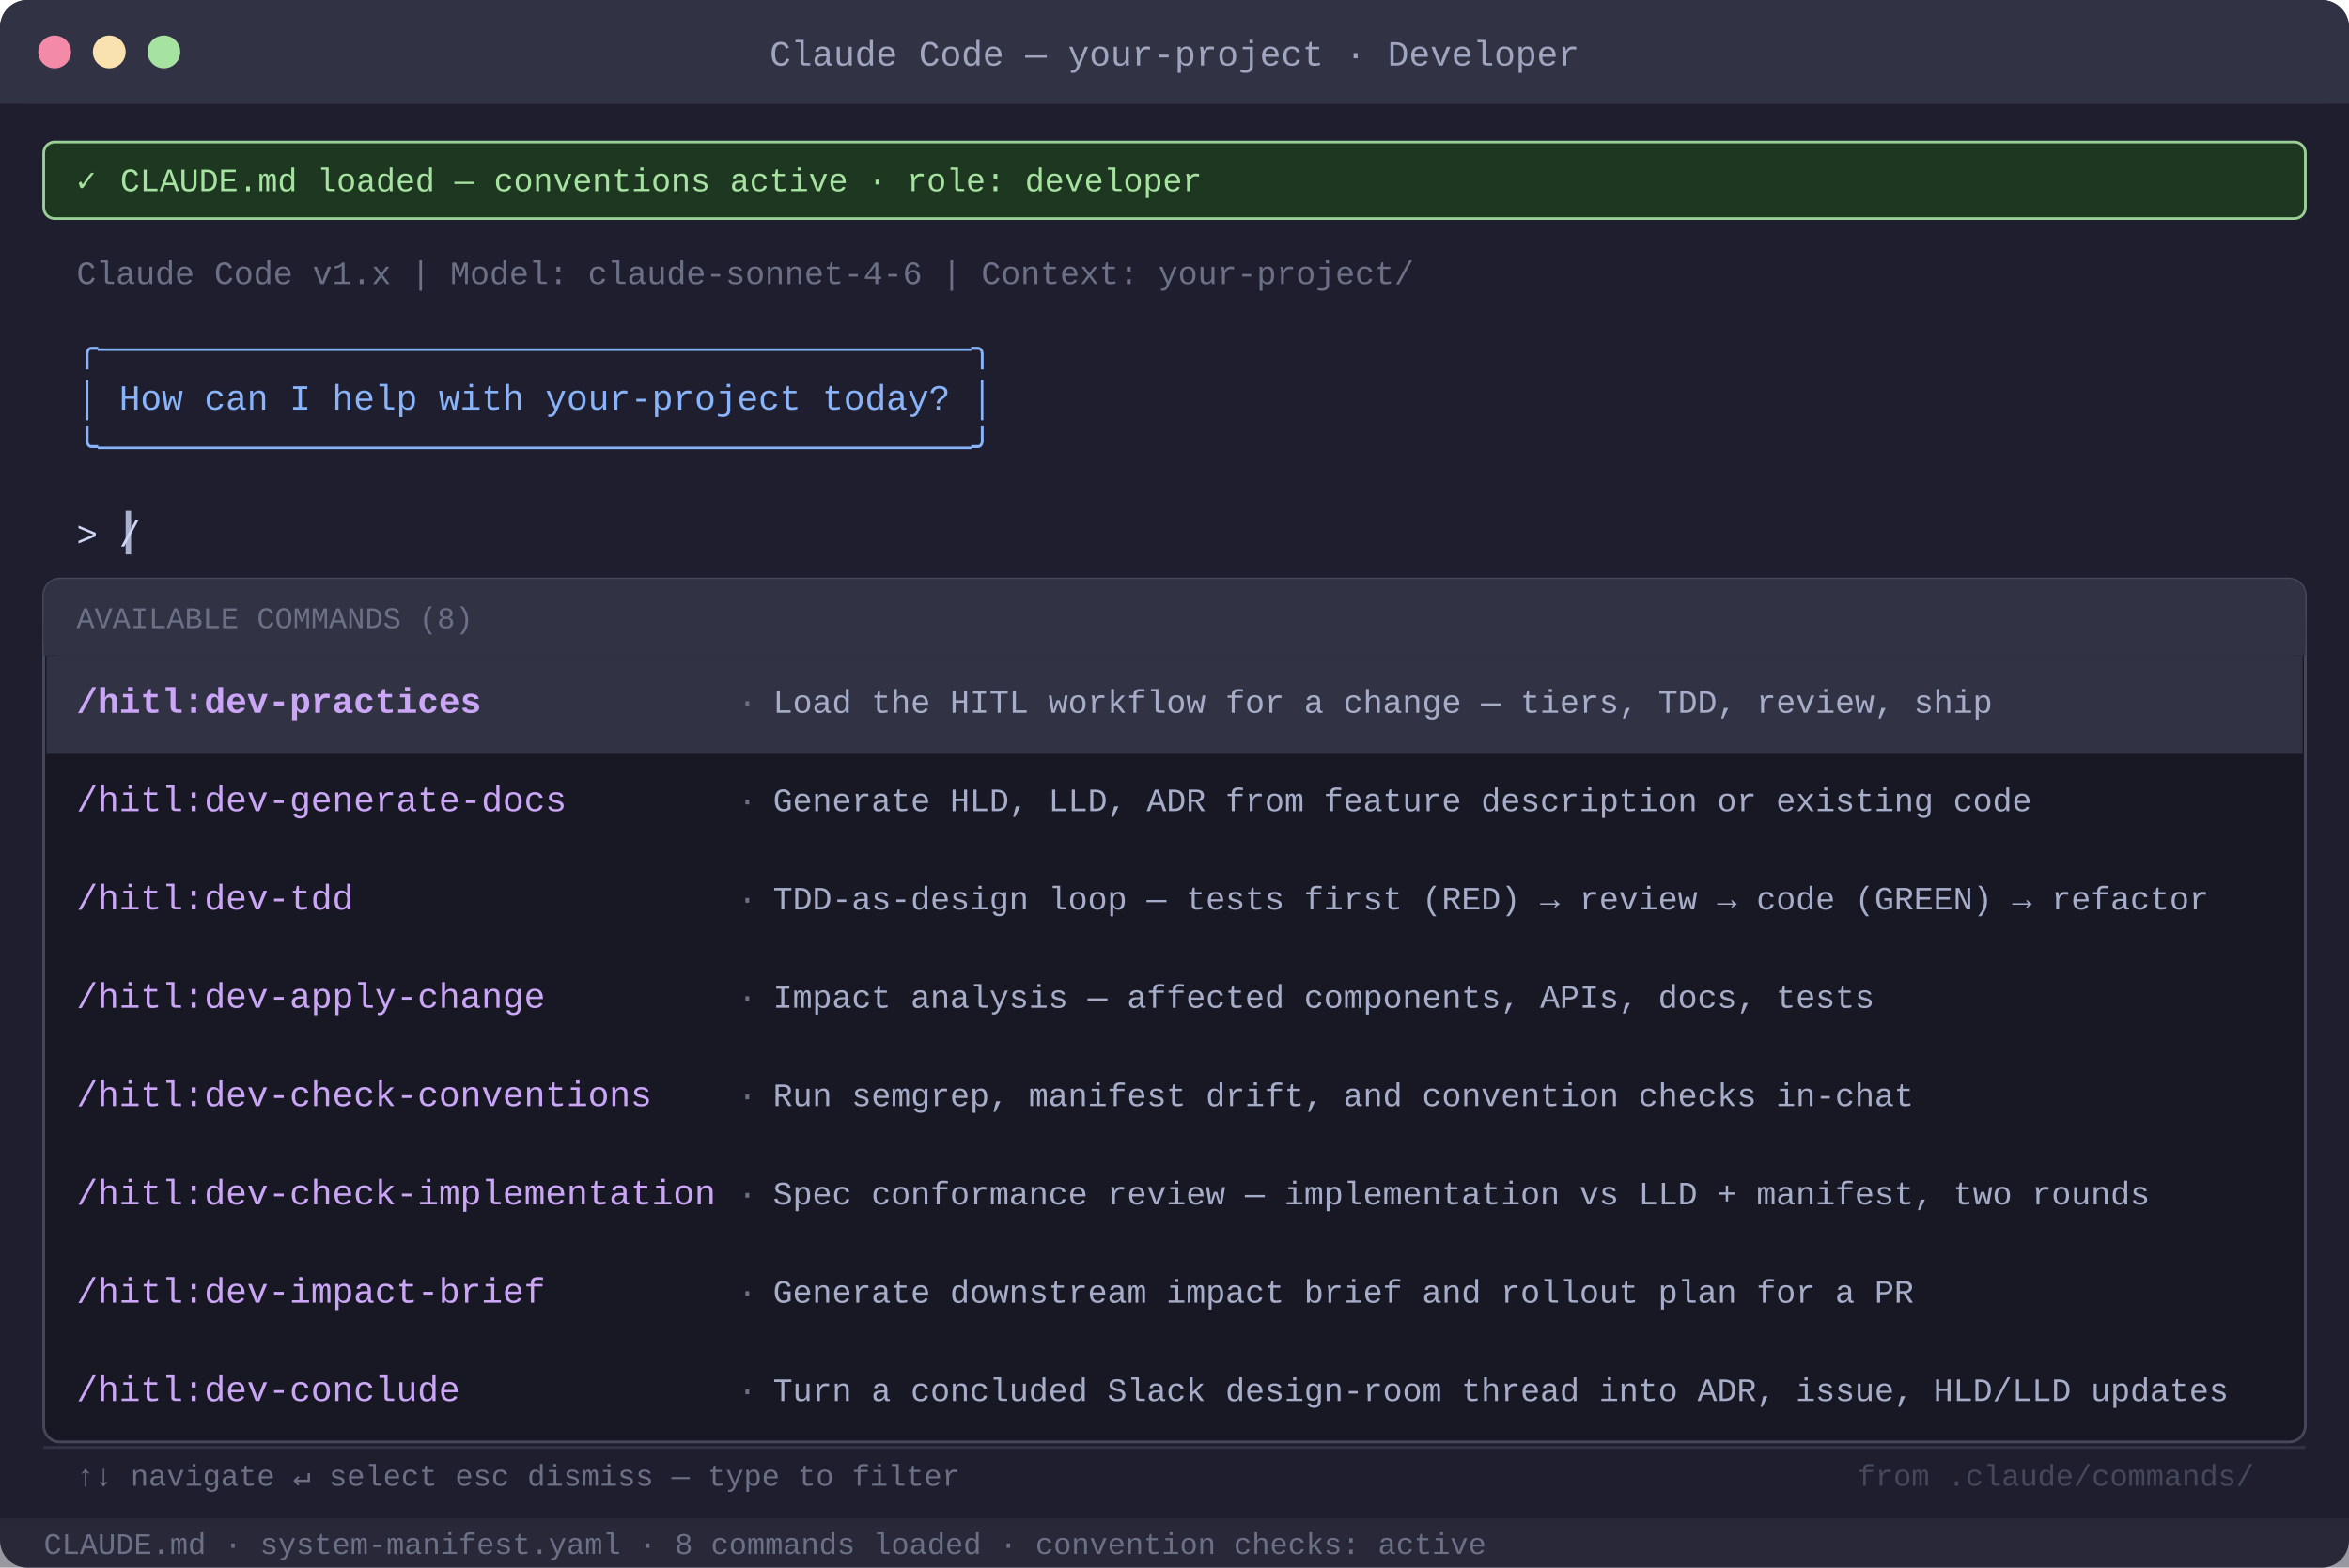
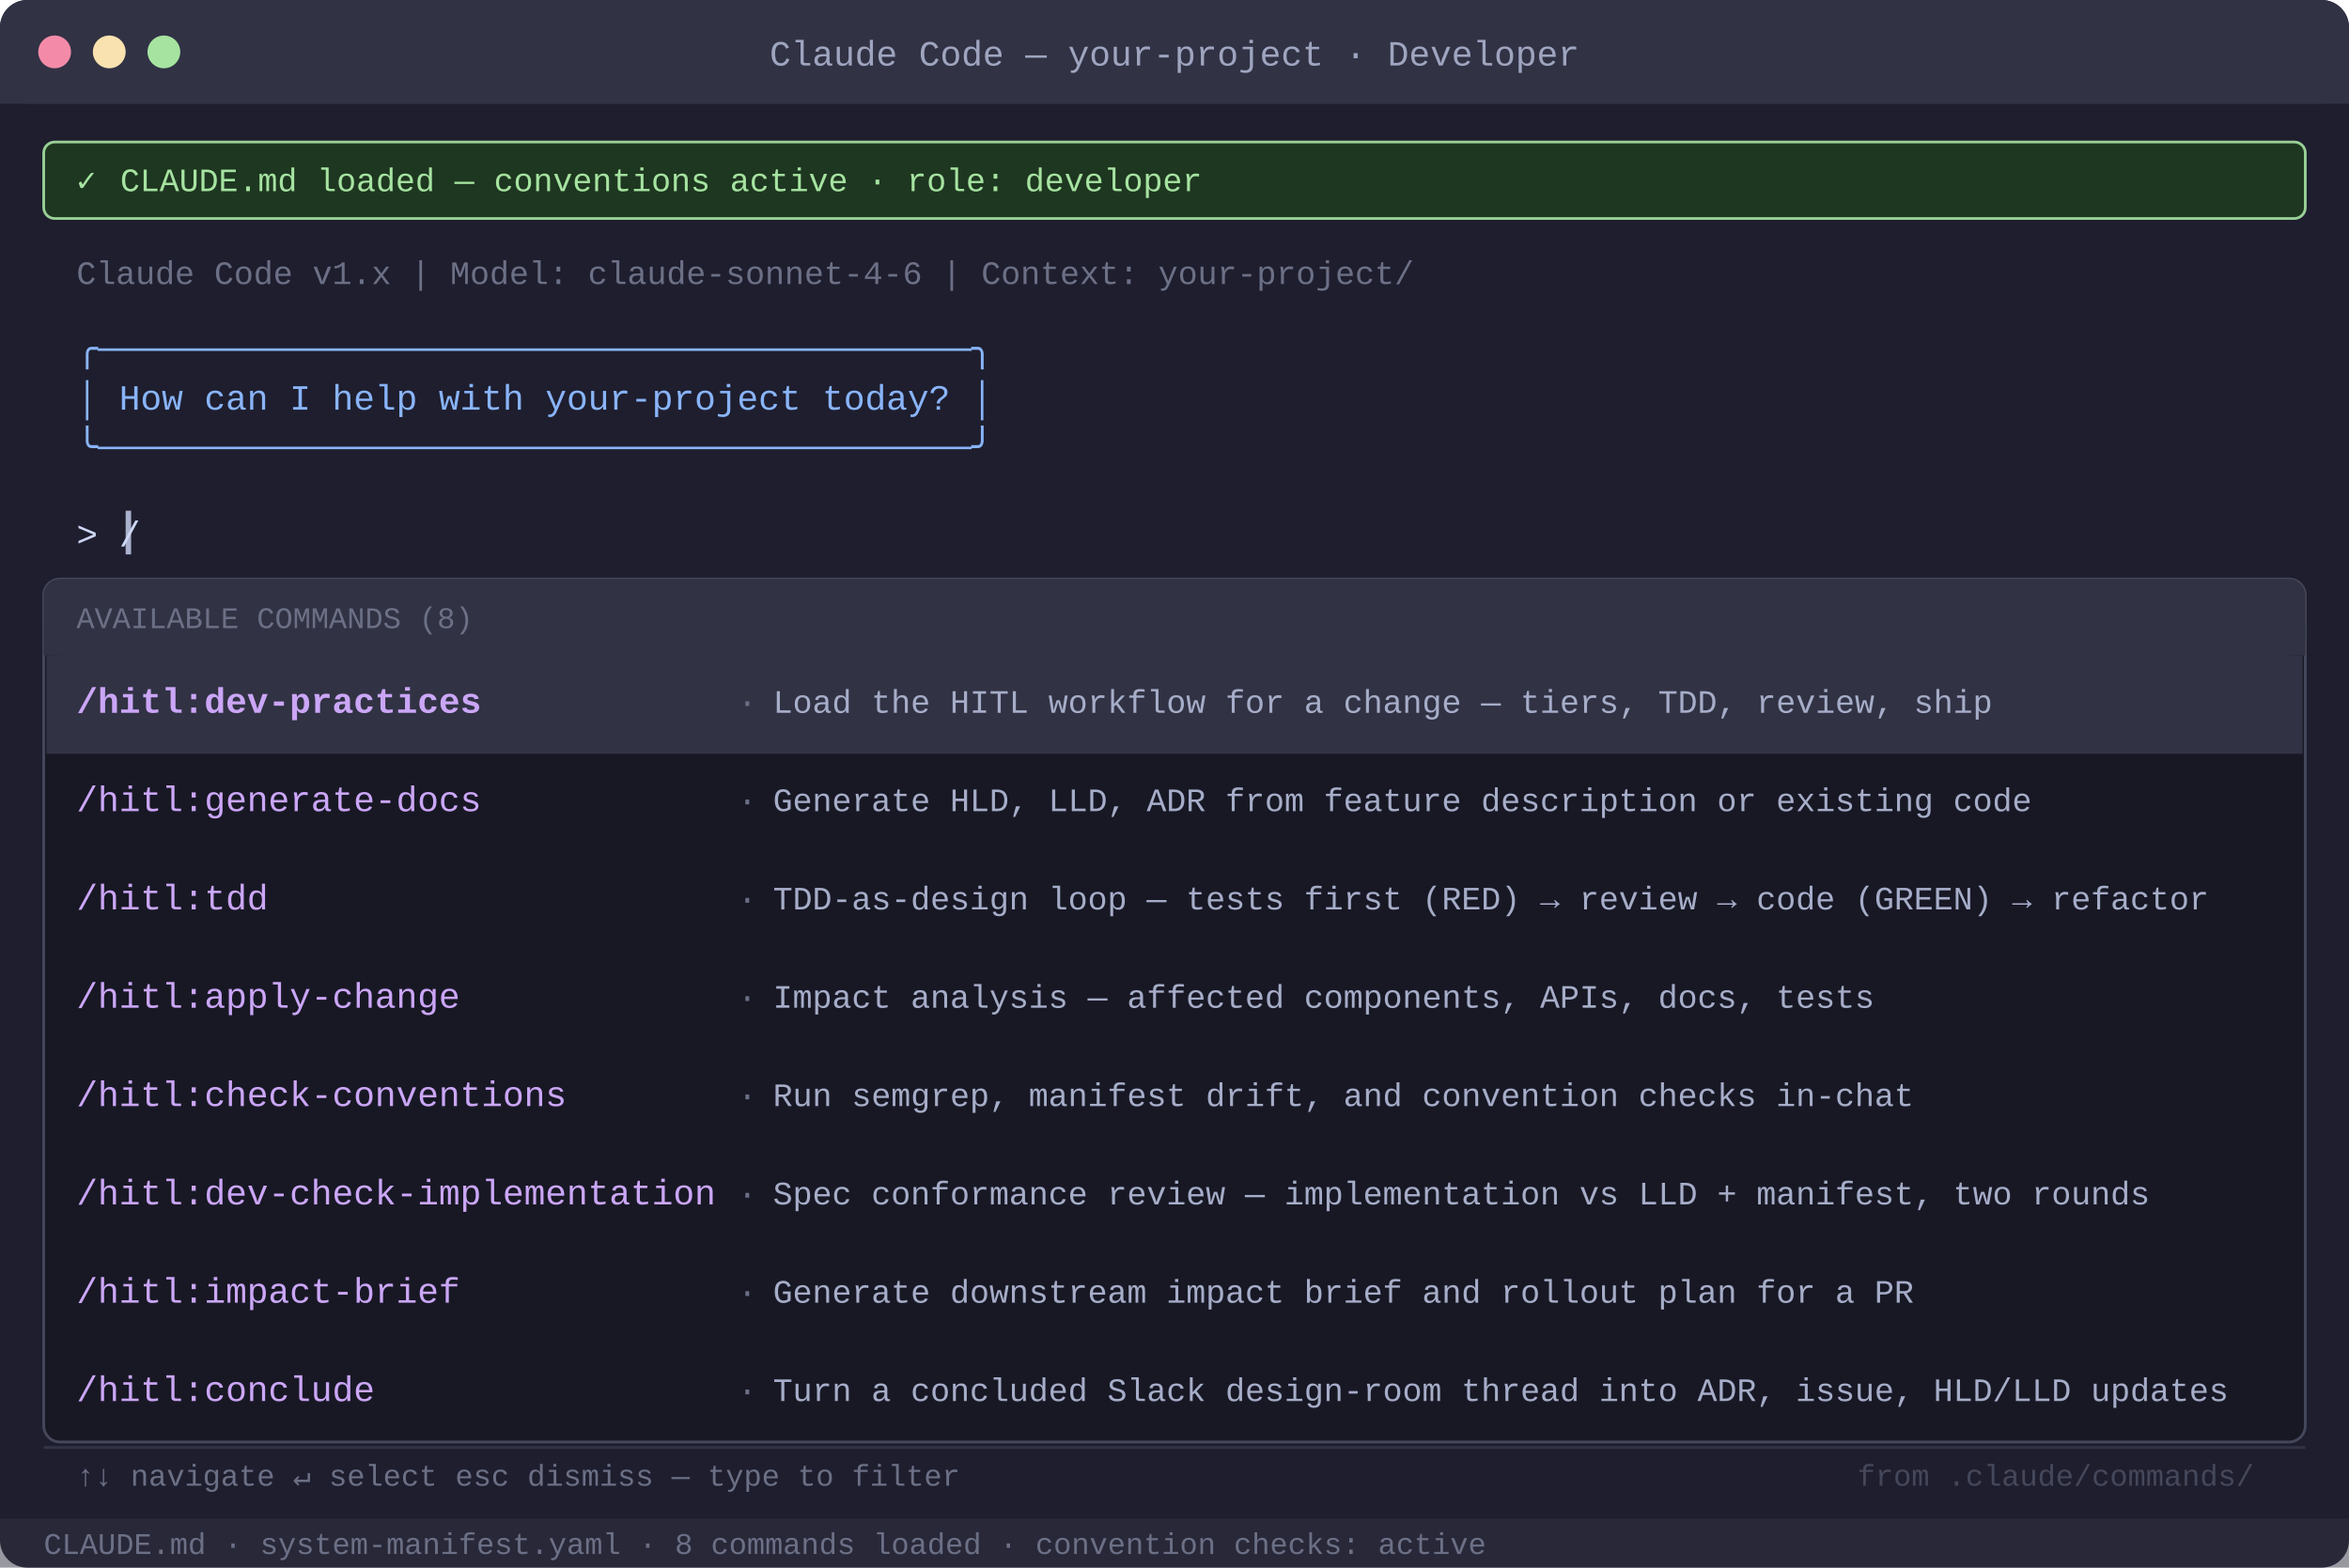
<svg xmlns="http://www.w3.org/2000/svg" viewBox="0 0 860 574" width="860" height="574" font-family="'Menlo','Monaco','Consolas','Courier New',monospace">
  <rect width="860" height="574" rx="10" fill="#1e1e2e" />
  <rect width="860" height="38" rx="10" fill="#313244" />
  <rect y="28" width="860" height="10" fill="#313244" />
  <circle cx="20" cy="19" r="6" fill="#f38ba8" />
  <circle cx="40" cy="19" r="6" fill="#f9e2af" />
  <circle cx="60" cy="19" r="6" fill="#a6e3a1" />
  <text x="430" y="24" text-anchor="middle" fill="#cdd6f4" font-size="13" opacity="0.7">Claude Code — your-project · Developer</text>
  <rect x="16" y="52" width="828" height="28" rx="4" fill="#1e3a1e" stroke="#a6e3a1" stroke-width="1" opacity="0.9" />
  <text x="28" y="70" fill="#a6e3a1" font-size="12">✓</text>
  <text x="44" y="70" fill="#a6e3a1" font-size="12">CLAUDE.md loaded — conventions active · role: developer</text>
  <text x="28" y="104" fill="#6c7086" font-size="12">Claude Code v1.x  |  Model: claude-sonnet-4-6  |  Context: your-project/</text>
  <text x="28" y="132" fill="#89b4fa" font-size="13">╭─────────────────────────────────────────╮</text>
  <text x="28" y="150" fill="#89b4fa" font-size="13">│  How can I help with your-project today? │</text>
  <text x="28" y="168" fill="#89b4fa" font-size="13">╰─────────────────────────────────────────╯</text>
  <text x="28" y="200" fill="#cdd6f4" font-size="13">&gt; /</text>
  <rect x="46" y="187" width="2" height="16" fill="#cdd6f4" opacity="0.8" />
  <rect x="16" y="212" width="828" height="316" rx="6" fill="#181825" stroke="#45475a" stroke-width="1" />
  <rect x="16" y="212" width="828" height="28" rx="6" fill="#313244" />
  <rect x="16" y="228" width="828" height="12" fill="#313244" />
  <text x="28" y="230" fill="#6c7086" font-size="11">AVAILABLE COMMANDS  (8)</text>
  <rect x="17" y="240" width="826" height="36" fill="#313244" rx="0" />
  <text x="28" y="261" fill="#cba6f7" font-size="13" font-weight="bold">/hitl:dev-practices</text>
  <text x="270" y="261" fill="#6c7086" font-size="12">  ·</text>
  <text x="283" y="261" fill="#a6adc8" font-size="12">Load the HITL workflow for a change — tiers, TDD, review, ship</text>
  <rect x="17" y="276" width="826" height="36" fill="transparent" />
-   <text x="28" y="297" fill="#cba6f7" font-size="13">/hitl:dev-generate-docs</text>
+   <text x="28" y="297" fill="#cba6f7" font-size="13">/hitl:generate-docs</text>
  <text x="270" y="297" fill="#6c7086" font-size="12">  ·</text>
  <text x="283" y="297" fill="#a6adc8" font-size="12">Generate HLD, LLD, ADR from feature description or existing code</text>
  <rect x="17" y="312" width="826" height="36" fill="transparent" />
-   <text x="28" y="333" fill="#cba6f7" font-size="13">/hitl:dev-tdd</text>
+   <text x="28" y="333" fill="#cba6f7" font-size="13">/hitl:tdd</text>
  <text x="270" y="333" fill="#6c7086" font-size="12">  ·</text>
  <text x="283" y="333" fill="#a6adc8" font-size="12">TDD-as-design loop — tests first (RED) → review → code (GREEN) → refactor</text>
  <rect x="17" y="348" width="826" height="36" fill="transparent" />
-   <text x="28" y="369" fill="#cba6f7" font-size="13">/hitl:dev-apply-change</text>
+   <text x="28" y="369" fill="#cba6f7" font-size="13">/hitl:apply-change</text>
  <text x="270" y="369" fill="#6c7086" font-size="12">  ·</text>
  <text x="283" y="369" fill="#a6adc8" font-size="12">Impact analysis — affected components, APIs, docs, tests</text>
  <rect x="17" y="384" width="826" height="36" fill="transparent" />
-   <text x="28" y="405" fill="#cba6f7" font-size="13">/hitl:dev-check-conventions</text>
+   <text x="28" y="405" fill="#cba6f7" font-size="13">/hitl:check-conventions</text>
  <text x="270" y="405" fill="#6c7086" font-size="12">  ·</text>
  <text x="283" y="405" fill="#a6adc8" font-size="12">Run semgrep, manifest drift, and convention checks in-chat</text>
  <rect x="17" y="420" width="826" height="36" fill="transparent" />
  <text x="28" y="441" fill="#cba6f7" font-size="13">/hitl:dev-check-implementation</text>
  <text x="270" y="441" fill="#6c7086" font-size="12">  ·</text>
  <text x="283" y="441" fill="#a6adc8" font-size="12">Spec conformance review — implementation vs LLD + manifest, two rounds</text>
  <rect x="17" y="456" width="826" height="36" fill="transparent" />
-   <text x="28" y="477" fill="#cba6f7" font-size="13">/hitl:dev-impact-brief</text>
+   <text x="28" y="477" fill="#cba6f7" font-size="13">/hitl:impact-brief</text>
  <text x="270" y="477" fill="#6c7086" font-size="12">  ·</text>
  <text x="283" y="477" fill="#a6adc8" font-size="12">Generate downstream impact brief and rollout plan for a PR</text>
  <rect x="17" y="492" width="826" height="36" fill="transparent" />
-   <text x="28" y="513" fill="#cba6f7" font-size="13">/hitl:dev-conclude</text>
+   <text x="28" y="513" fill="#cba6f7" font-size="13">/hitl:conclude</text>
  <text x="270" y="513" fill="#6c7086" font-size="12">  ·</text>
  <text x="283" y="513" fill="#a6adc8" font-size="12">Turn a concluded Slack design-room thread into ADR, issue, HLD/LLD updates</text>
  <line x1="16" y1="530" x2="844" y2="530" stroke="#45475a" stroke-width="1" opacity="0.5" />
  <text x="28" y="544" fill="#6c7086" font-size="11">↑↓ navigate   ↵ select   esc dismiss   —   type to filter</text>
  <text x="680" y="544" fill="#45475a" font-size="11">from .claude/commands/</text>
  <rect x="0" y="556" width="860" height="18" fill="#313244" opacity="0.5" />
  <text x="16" y="569" fill="#6c7086" font-size="11">CLAUDE.md  ·  system-manifest.yaml  ·  8 commands loaded  ·  convention checks: active</text>
</svg>
